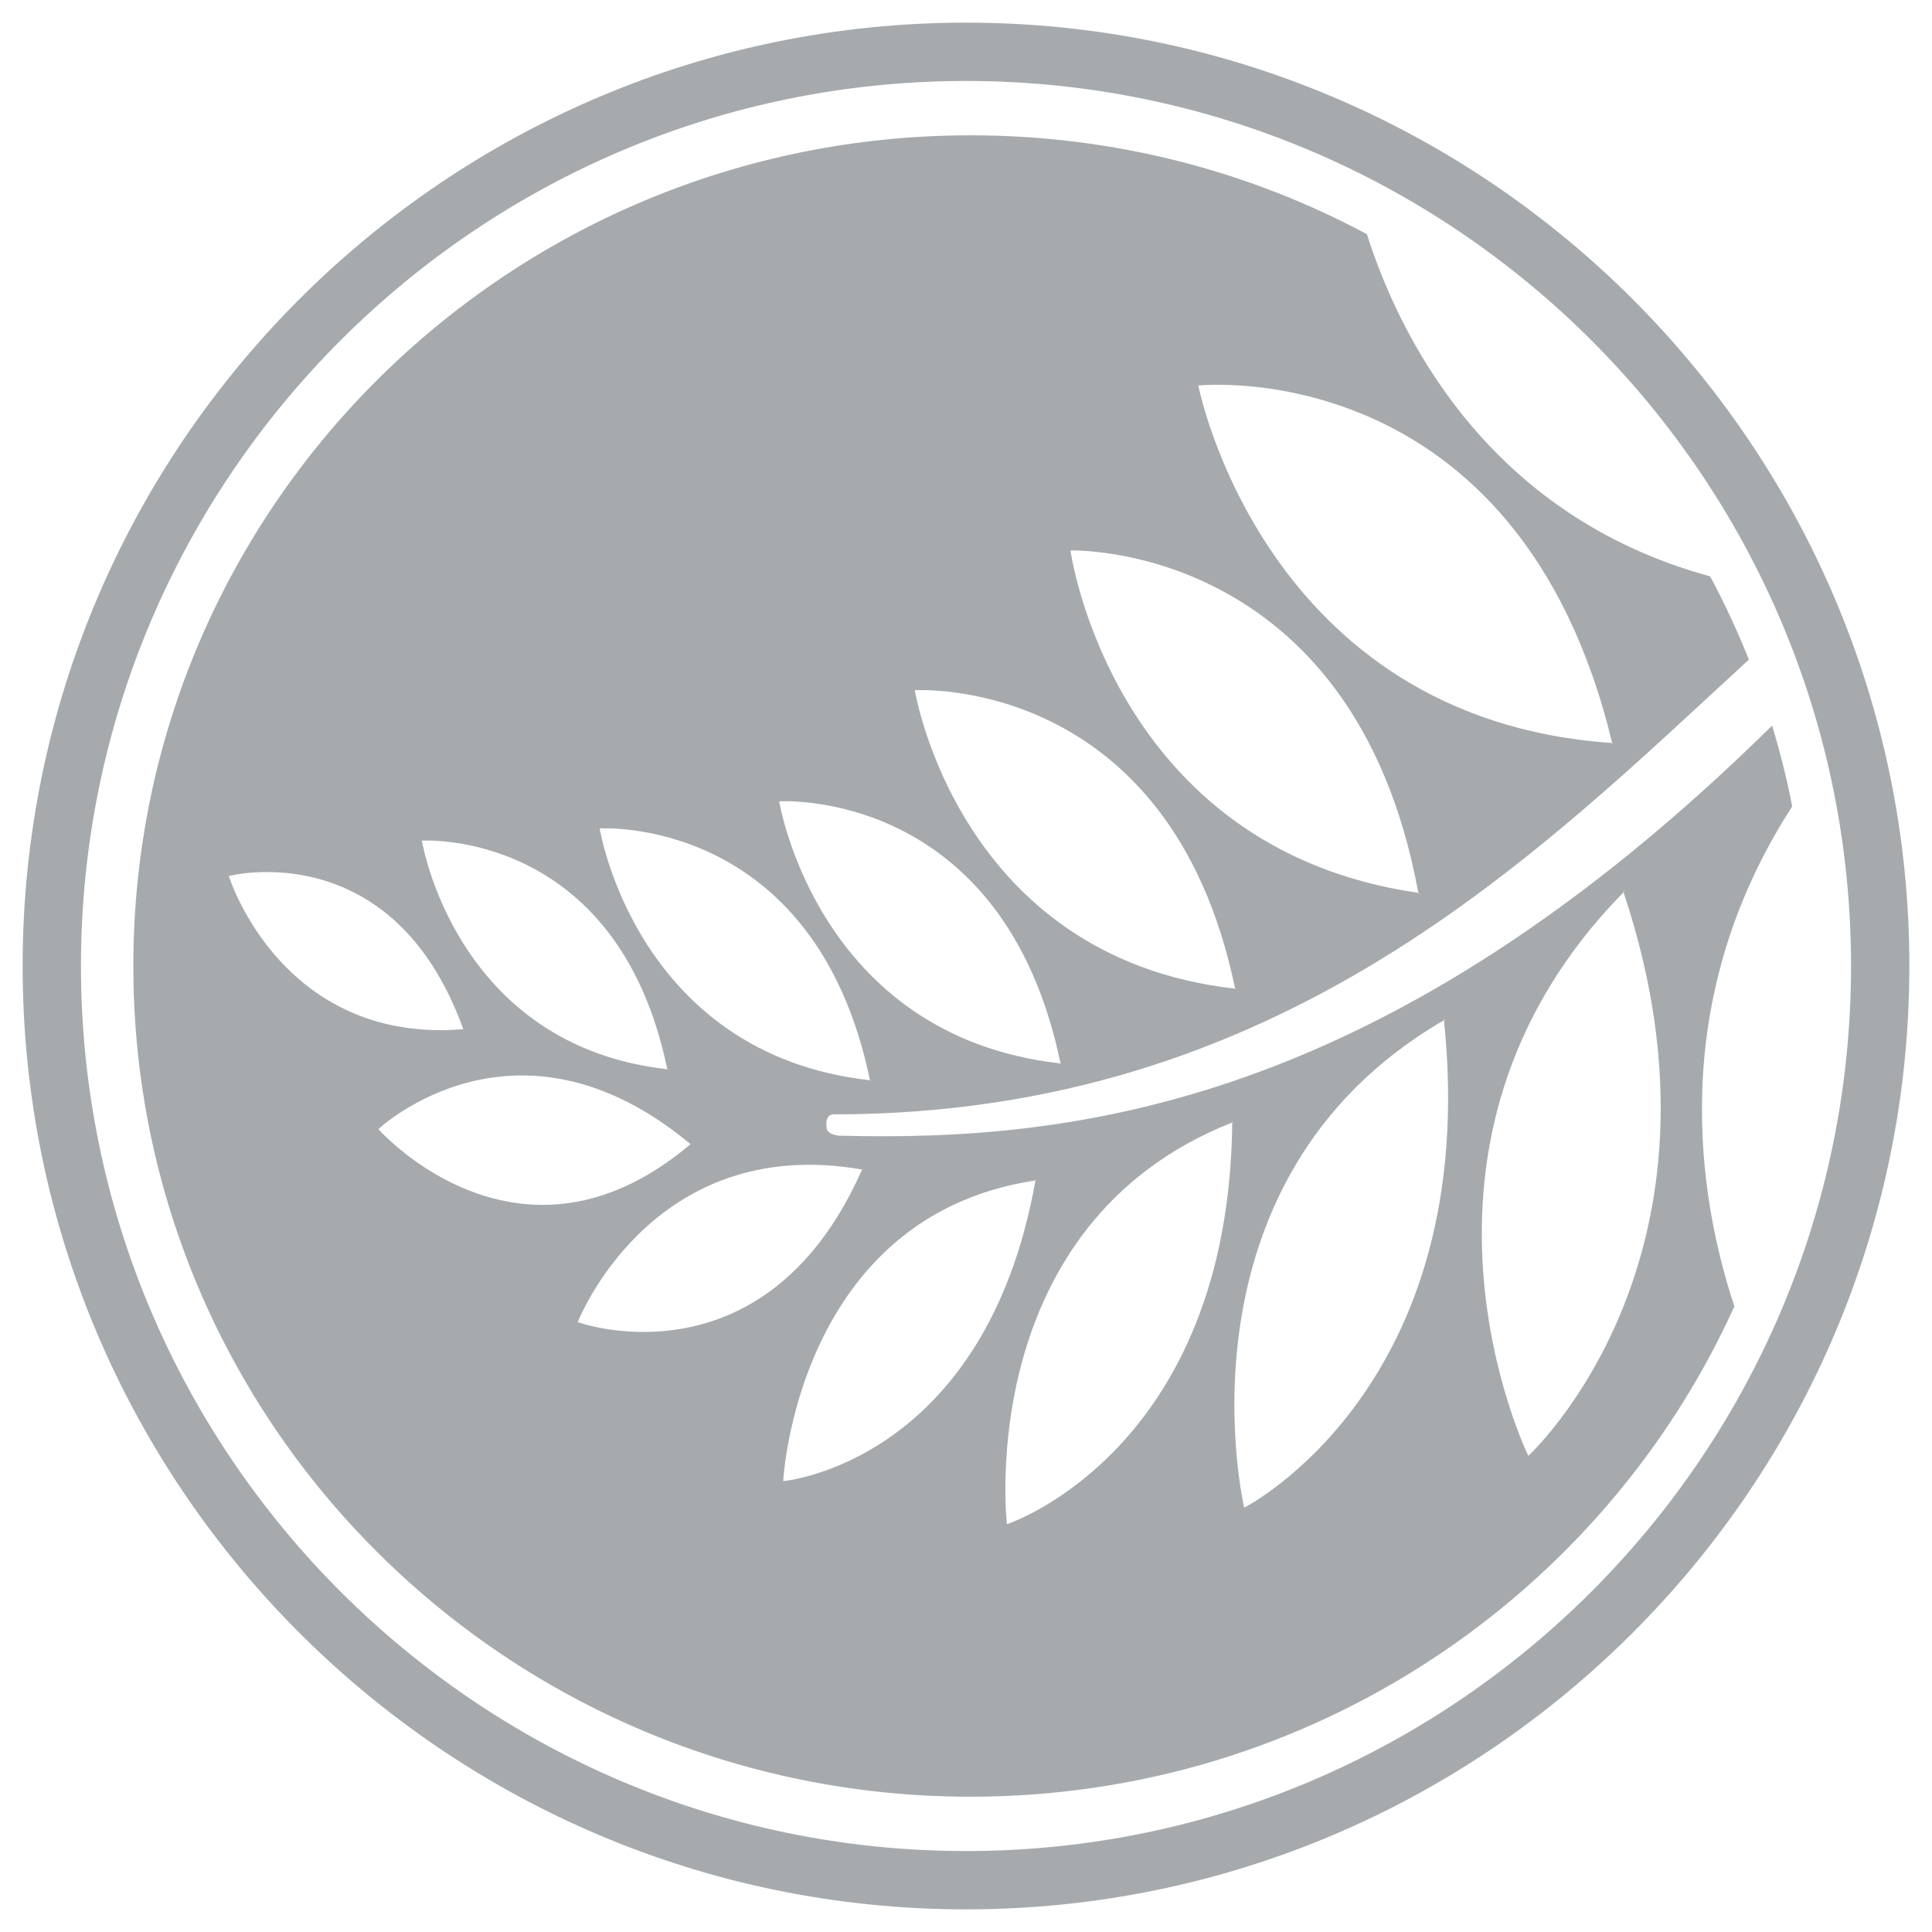
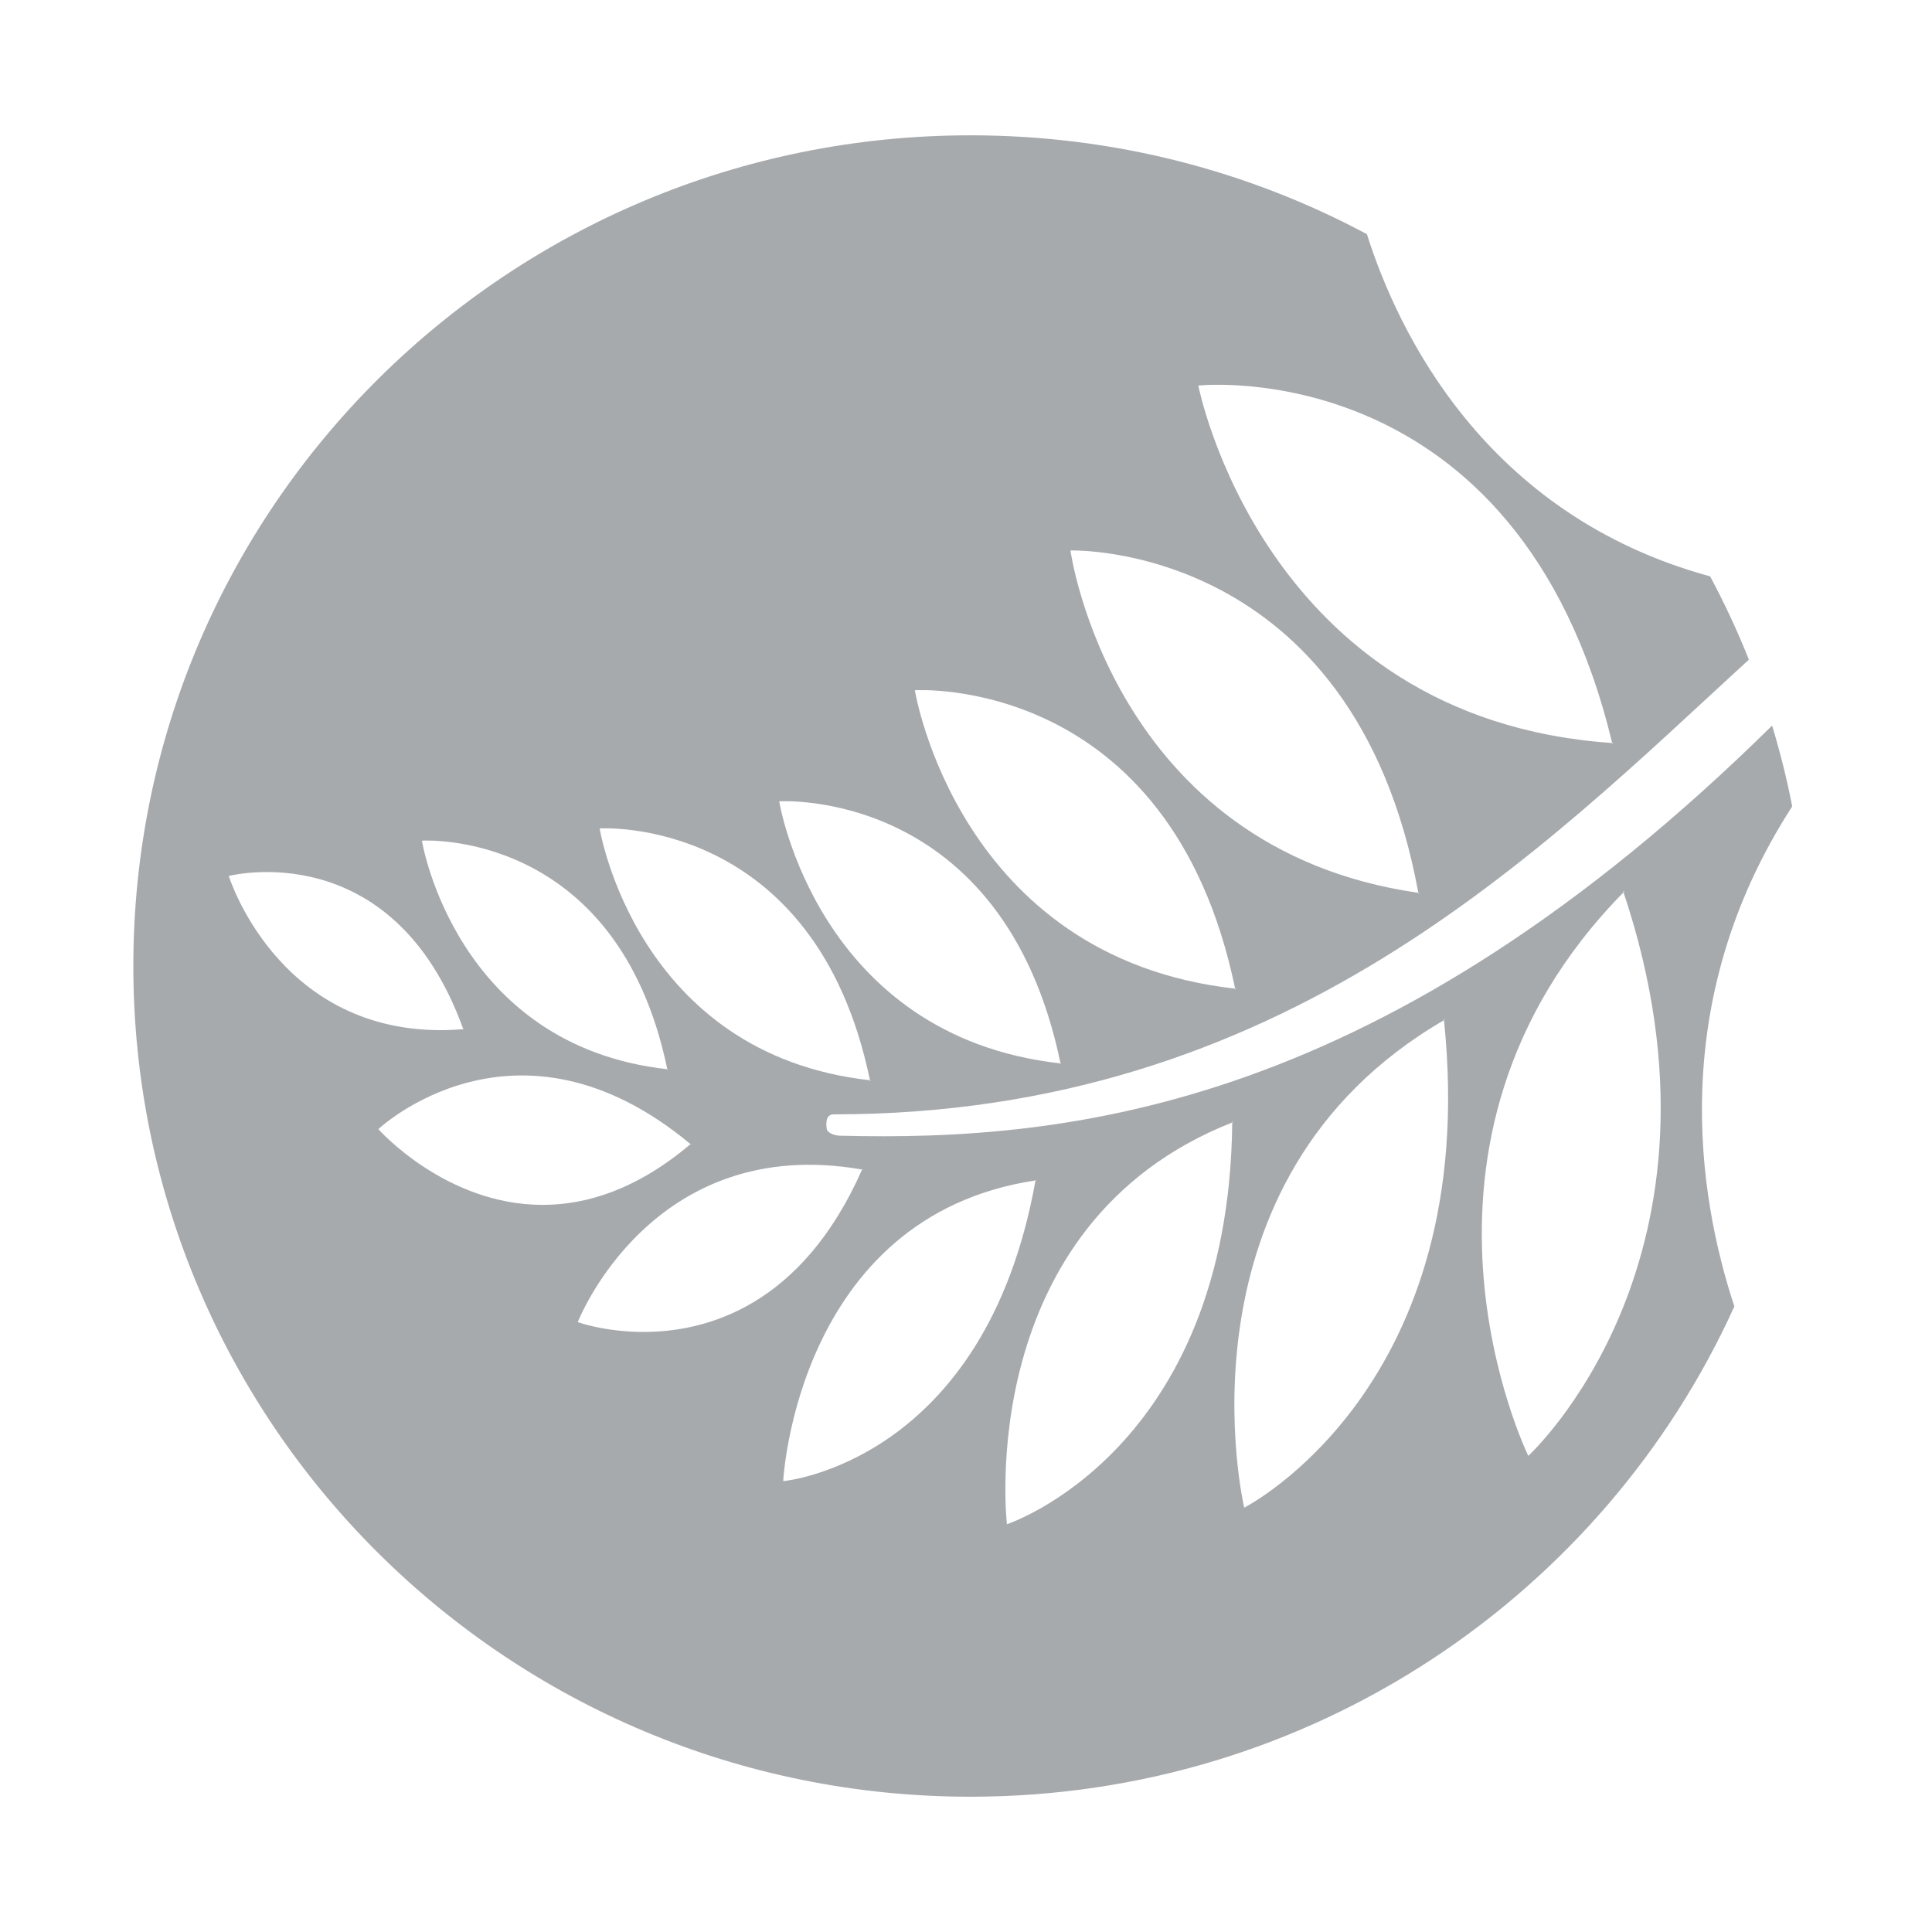
<svg xmlns="http://www.w3.org/2000/svg" width="20" height="20" viewBox="0 0 256 256" version="1.1" xml:space="preserve" style="fill-rule:evenodd;clip-rule:evenodd;stroke-linejoin:round;stroke-miterlimit:2;">
  <g id="Logo" transform="matrix(16.0328,0,0,16.0339,17.3303,17.833)" fill="#a7aaad">
-     <path d="M0.021,6.871C0.021,10.662 3.119,13.736 6.94,13.736C9.751,13.736 12.17,12.073 13.253,9.684C12.951,8.77 12.69,7.161 13.731,5.552C13.687,5.325 13.631,5.102 13.565,4.884C10.372,8.03 7.795,8.324 5.854,8.273C5.836,8.272 5.771,8.262 5.753,8.223C5.753,8.223 5.725,8.097 5.808,8.097C9.526,8.097 11.643,5.926 13.373,4.339C13.279,4.103 13.172,3.874 13.053,3.651C11.188,3.142 10.471,1.626 10.216,0.823C9.241,0.301 8.125,0.006 6.94,0.006C3.119,0.006 0.021,3.079 0.021,6.871ZM8.823,2.074C8.823,2.074 11.465,1.789 12.243,5.028C9.356,4.831 8.823,2.074 8.823,2.074ZM7.766,3.437C7.766,3.437 10.108,3.36 10.641,6.266C8.106,5.902 7.766,3.437 7.766,3.437ZM6.48,4.592C6.48,4.592 8.588,4.456 9.127,7.058C6.836,6.802 6.48,4.592 6.48,4.592ZM12.243,5.028C12.246,5.028 12.248,5.028 12.251,5.029L12.245,5.038C12.244,5.035 12.244,5.031 12.243,5.028ZM5.359,5.51C5.359,5.51 7.21,5.39 7.684,7.676C5.671,7.452 5.359,5.51 5.359,5.51ZM3.875,5.734C3.875,5.734 5.654,5.619 6.109,7.815C4.176,7.6 3.875,5.734 3.875,5.734ZM2.406,5.835C2.406,5.835 4.021,5.731 4.434,7.724C2.679,7.528 2.406,5.835 2.406,5.835ZM0.81,6.127C0.81,6.127 2.164,5.774 2.748,7.393C2.684,7.398 2.623,7.401 2.563,7.401C1.204,7.401 0.81,6.127 0.81,6.127ZM12.337,6.262C12.336,6.259 12.335,6.256 12.334,6.253L12.344,6.255C12.341,6.258 12.339,6.26 12.337,6.262C13.345,9.277 11.55,10.919 11.55,10.919C11.55,10.919 10.288,8.345 12.337,6.262ZM10.641,6.266C10.644,6.266 10.646,6.266 10.649,6.267L10.643,6.275C10.643,6.271 10.642,6.269 10.641,6.266ZM9.127,7.058C9.129,7.058 9.132,7.058 9.134,7.059L9.129,7.066C9.128,7.063 9.128,7.06 9.127,7.058ZM10.853,7.319C10.853,7.316 10.852,7.313 10.852,7.31L10.86,7.315C10.858,7.317 10.855,7.318 10.853,7.319C11.168,10.352 9.202,11.347 9.202,11.347C9.202,11.347 8.566,8.647 10.853,7.319ZM2.752,7.393L2.749,7.398C2.749,7.396 2.748,7.395 2.748,7.393L2.752,7.393ZM7.684,7.676C7.686,7.676 7.688,7.677 7.69,7.677L7.686,7.683C7.685,7.681 7.685,7.679 7.684,7.676ZM4.434,7.724C4.436,7.724 4.438,7.724 4.439,7.725L4.435,7.73C4.435,7.728 4.435,7.726 4.434,7.724ZM2.046,8.219C2.046,8.219 3.185,7.143 4.626,8.343C4.185,8.716 3.769,8.845 3.404,8.845C2.599,8.845 2.046,8.219 2.046,8.219ZM6.109,7.815C6.111,7.815 6.113,7.816 6.115,7.816L6.111,7.822C6.11,7.82 6.11,7.817 6.109,7.815ZM9.103,8.164L9.103,8.156L9.11,8.161C9.107,8.162 9.105,8.163 9.103,8.164C9.076,10.883 7.241,11.484 7.241,11.484C7.241,11.484 6.953,9.013 9.103,8.164ZM4.63,8.34L4.63,8.347C4.628,8.345 4.627,8.344 4.626,8.343C4.627,8.342 4.628,8.341 4.63,8.34ZM3.694,9.814C3.694,9.814 4.301,8.248 6.044,8.553C5.546,9.68 4.762,9.895 4.238,9.895C3.917,9.895 3.694,9.814 3.694,9.814ZM6.047,8.547L6.049,8.554C6.048,8.553 6.046,8.553 6.044,8.553C6.045,8.551 6.046,8.549 6.047,8.547ZM7.477,8.643C7.478,8.641 7.478,8.638 7.478,8.636L7.483,8.642C7.481,8.642 7.479,8.643 7.477,8.643C7.06,10.981 5.392,11.128 5.392,11.128C5.392,11.128 5.501,8.94 7.477,8.643Z" />
-   </g>
-   <g id="Circle" transform="matrix(16.0328,0,0,16.0339,2.9038,2.88776)" fill="#a7aaad">
-     <path d="M7.803,0.489C3.769,0.489 0.488,3.77 0.488,7.803C0.488,11.836 3.769,15.117 7.803,15.117C11.836,15.117 15.117,11.836 15.117,7.803C15.117,3.77 11.836,0.489 7.803,0.489M7.803,15.599C3.504,15.599 0.006,12.102 0.006,7.803C0.006,3.504 3.504,0.007 7.803,0.007C12.101,0.007 15.599,3.504 15.599,7.803C15.599,12.102 12.101,15.599 7.803,15.599" />
+     <path d="M0.021,6.871C0.021,10.662 3.119,13.736 6.94,13.736C9.751,13.736 12.17,12.073 13.253,9.684C12.951,8.77 12.69,7.161 13.731,5.552C13.687,5.325 13.631,5.102 13.565,4.884C10.372,8.03 7.795,8.324 5.854,8.273C5.836,8.272 5.771,8.262 5.753,8.223C5.753,8.223 5.725,8.097 5.808,8.097C9.526,8.097 11.643,5.926 13.373,4.339C13.279,4.103 13.172,3.874 13.053,3.651C11.188,3.142 10.471,1.626 10.216,0.823C9.241,0.301 8.125,0.006 6.94,0.006C3.119,0.006 0.021,3.079 0.021,6.871ZM8.823,2.074C8.823,2.074 11.465,1.789 12.243,5.028C9.356,4.831 8.823,2.074 8.823,2.074ZM7.766,3.437C7.766,3.437 10.108,3.36 10.641,6.266C8.106,5.902 7.766,3.437 7.766,3.437ZM6.48,4.592C6.48,4.592 8.588,4.456 9.127,7.058C6.836,6.802 6.48,4.592 6.48,4.592ZM12.243,5.028C12.246,5.028 12.248,5.028 12.251,5.029L12.245,5.038C12.244,5.035 12.244,5.031 12.243,5.028ZM5.359,5.51C5.359,5.51 7.21,5.39 7.684,7.676C5.671,7.452 5.359,5.51 5.359,5.51ZM3.875,5.734C3.875,5.734 5.654,5.619 6.109,7.815C4.176,7.6 3.875,5.734 3.875,5.734ZM2.406,5.835C2.406,5.835 4.021,5.731 4.434,7.724C2.679,7.528 2.406,5.835 2.406,5.835ZM0.81,6.127C0.81,6.127 2.164,5.774 2.748,7.393C2.684,7.398 2.623,7.401 2.563,7.401C1.204,7.401 0.81,6.127 0.81,6.127ZM12.337,6.262C12.336,6.259 12.335,6.256 12.334,6.253L12.344,6.255C12.341,6.258 12.339,6.26 12.337,6.262C13.345,9.277 11.55,10.919 11.55,10.919C11.55,10.919 10.288,8.345 12.337,6.262ZM10.641,6.266C10.644,6.266 10.646,6.266 10.649,6.267L10.643,6.275C10.643,6.271 10.642,6.269 10.641,6.266ZM9.127,7.058C9.129,7.058 9.132,7.058 9.134,7.059L9.129,7.066C9.128,7.063 9.128,7.06 9.127,7.058ZM10.853,7.319C10.853,7.316 10.852,7.313 10.852,7.31L10.86,7.315C10.858,7.317 10.855,7.318 10.853,7.319C11.168,10.352 9.202,11.347 9.202,11.347C9.202,11.347 8.566,8.647 10.853,7.319ZM2.752,7.393L2.749,7.398C2.749,7.396 2.748,7.395 2.748,7.393L2.752,7.393ZM7.684,7.676C7.686,7.676 7.688,7.677 7.69,7.677L7.686,7.683C7.685,7.681 7.685,7.679 7.684,7.676ZM4.434,7.724C4.436,7.724 4.438,7.724 4.439,7.725L4.435,7.73C4.435,7.728 4.435,7.726 4.434,7.724ZM2.046,8.219C2.046,8.219 3.185,7.143 4.626,8.343C4.185,8.716 3.769,8.845 3.404,8.845C2.599,8.845 2.046,8.219 2.046,8.219ZM6.109,7.815C6.111,7.815 6.113,7.816 6.115,7.816L6.111,7.822C6.11,7.82 6.11,7.817 6.109,7.815ZM9.103,8.164L9.103,8.156L9.11,8.161C9.107,8.162 9.105,8.163 9.103,8.164C9.076,10.883 7.241,11.484 7.241,11.484C7.241,11.484 6.953,9.013 9.103,8.164ZM4.63,8.34L4.63,8.347C4.628,8.345 4.627,8.344 4.626,8.343C4.627,8.342 4.628,8.341 4.63,8.34ZM3.694,9.814C3.694,9.814 4.301,8.248 6.044,8.553C5.546,9.68 4.762,9.895 4.238,9.895C3.917,9.895 3.694,9.814 3.694,9.814ZM6.047,8.547L6.049,8.554C6.048,8.553 6.046,8.553 6.044,8.553C6.045,8.551 6.046,8.549 6.047,8.547ZM7.477,8.643C7.478,8.641 7.478,8.638 7.478,8.636L7.483,8.642C7.481,8.642 7.479,8.643 7.477,8.643C7.06,10.981 5.392,11.128 5.392,11.128C5.392,11.128 5.501,8.94 7.477,8.643Z" shape-rendering="geometricPrecision" />
  </g>
</svg>
